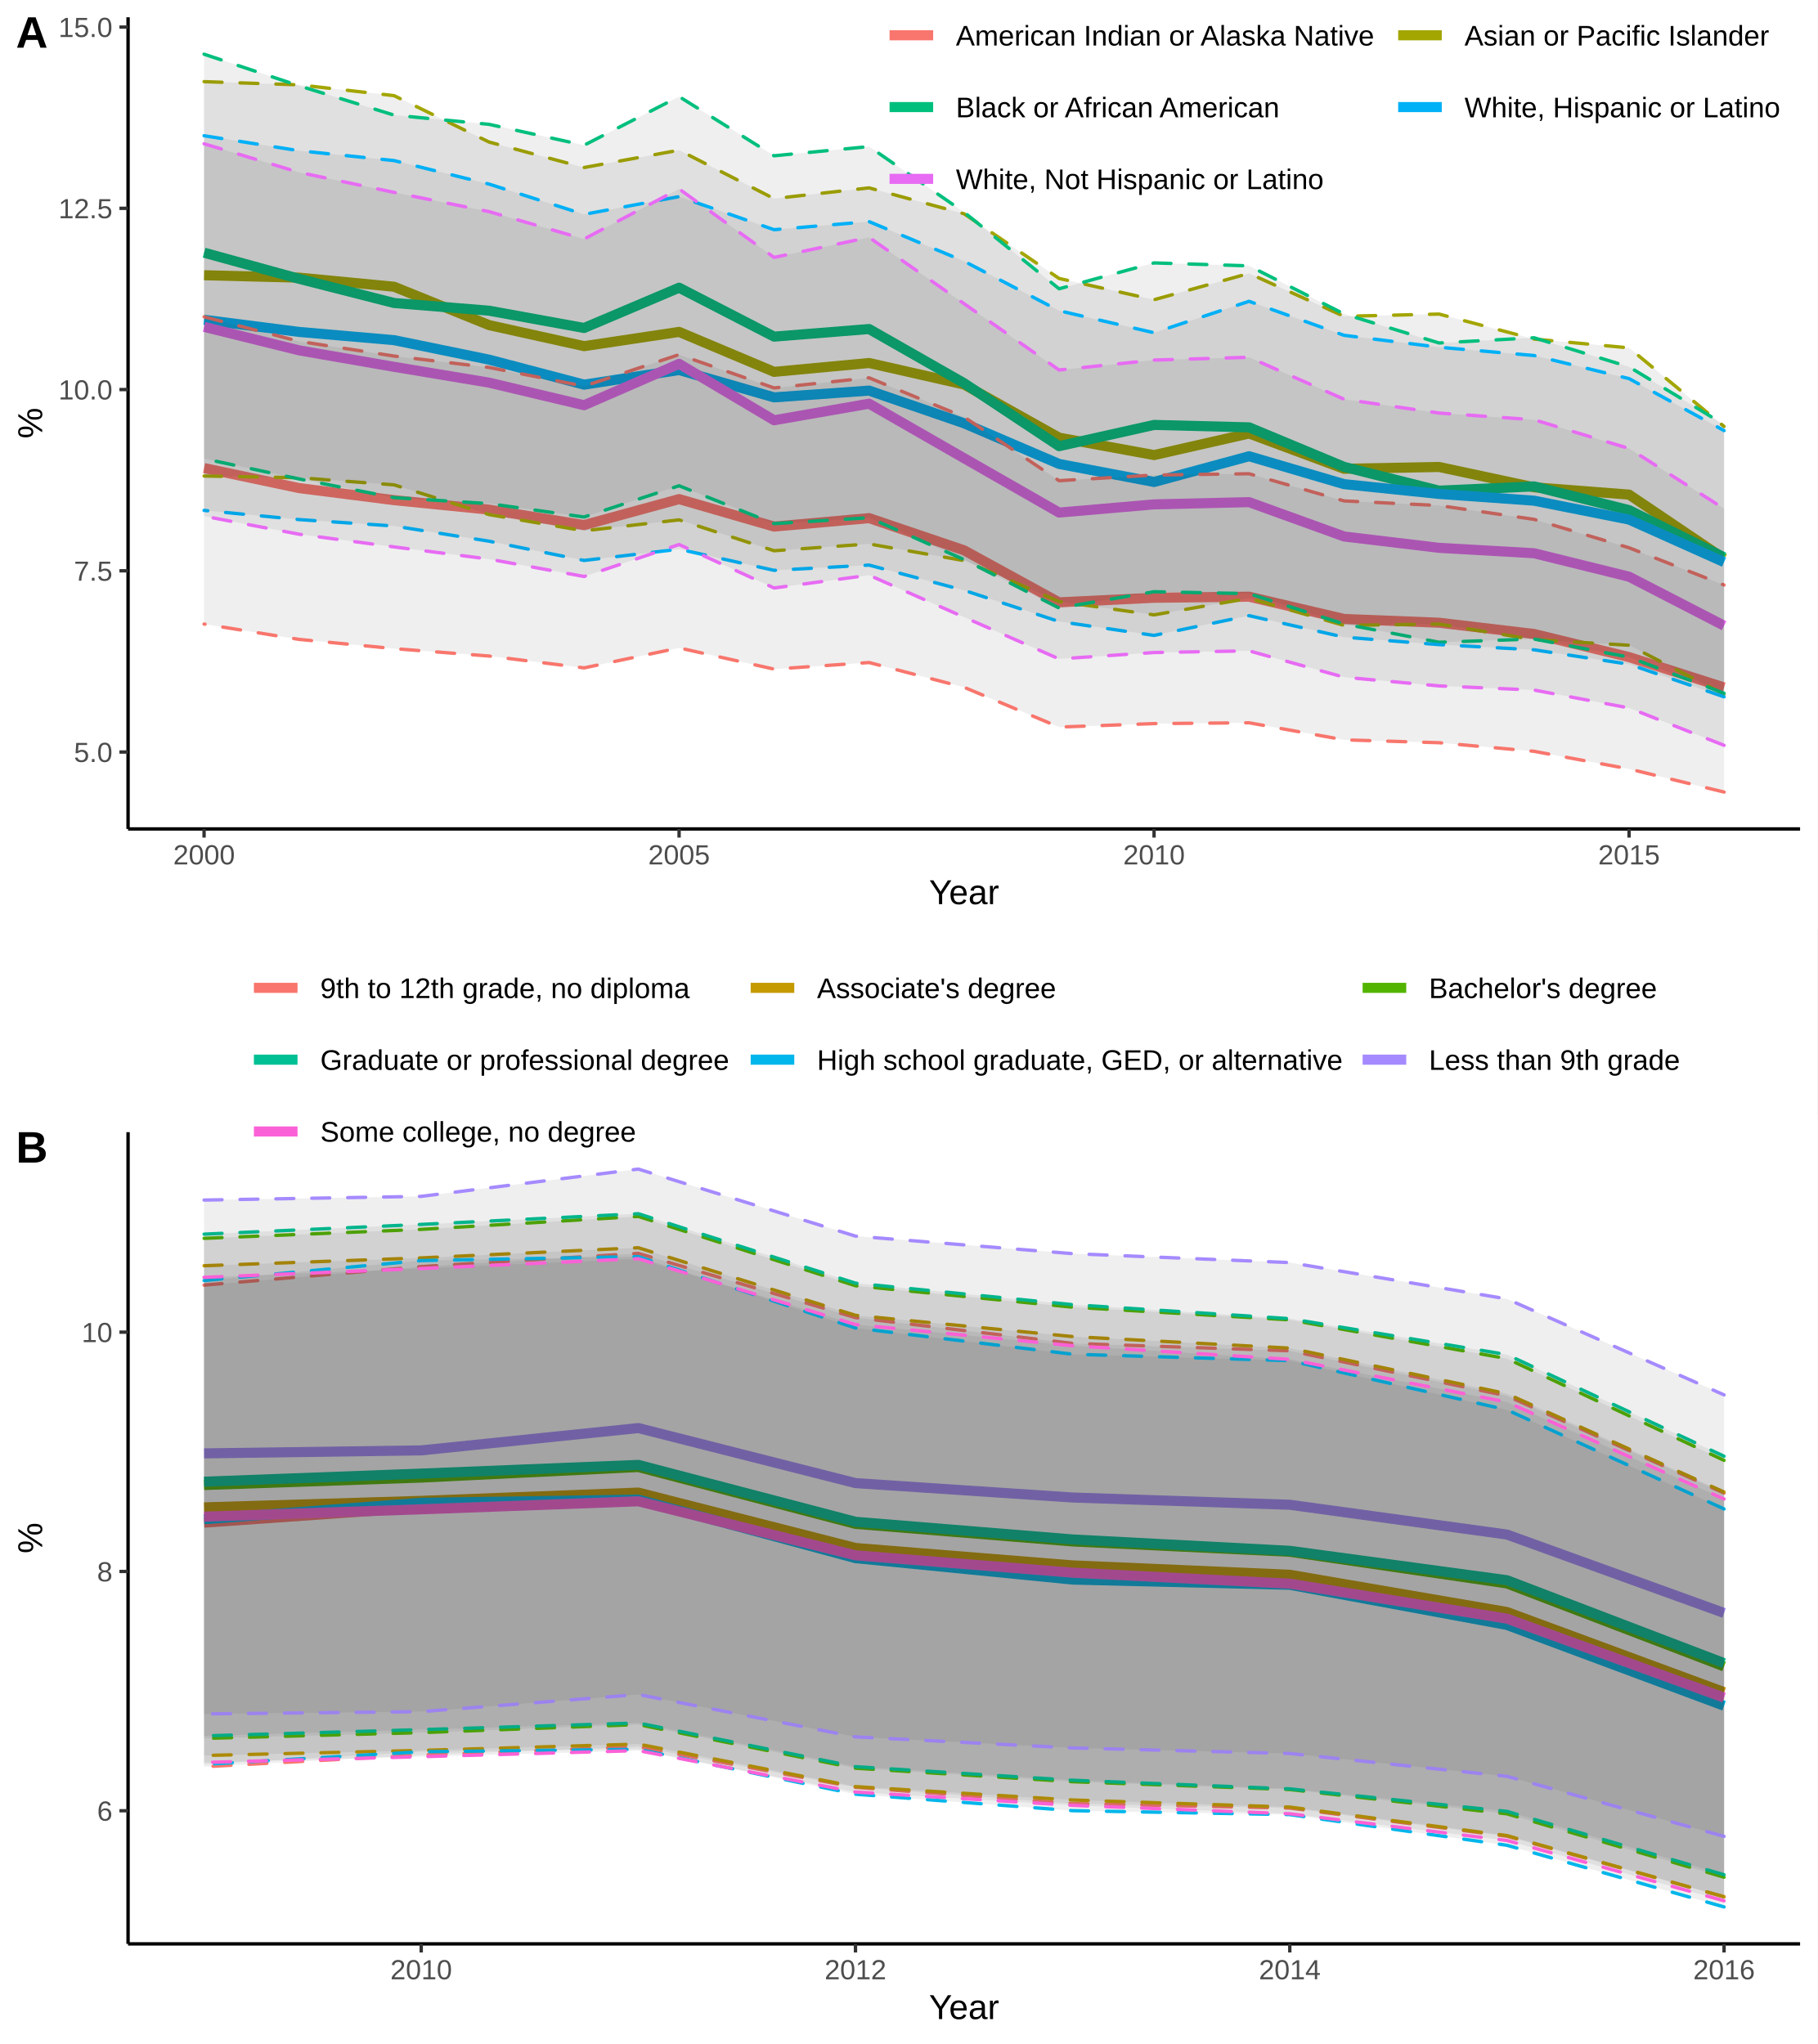
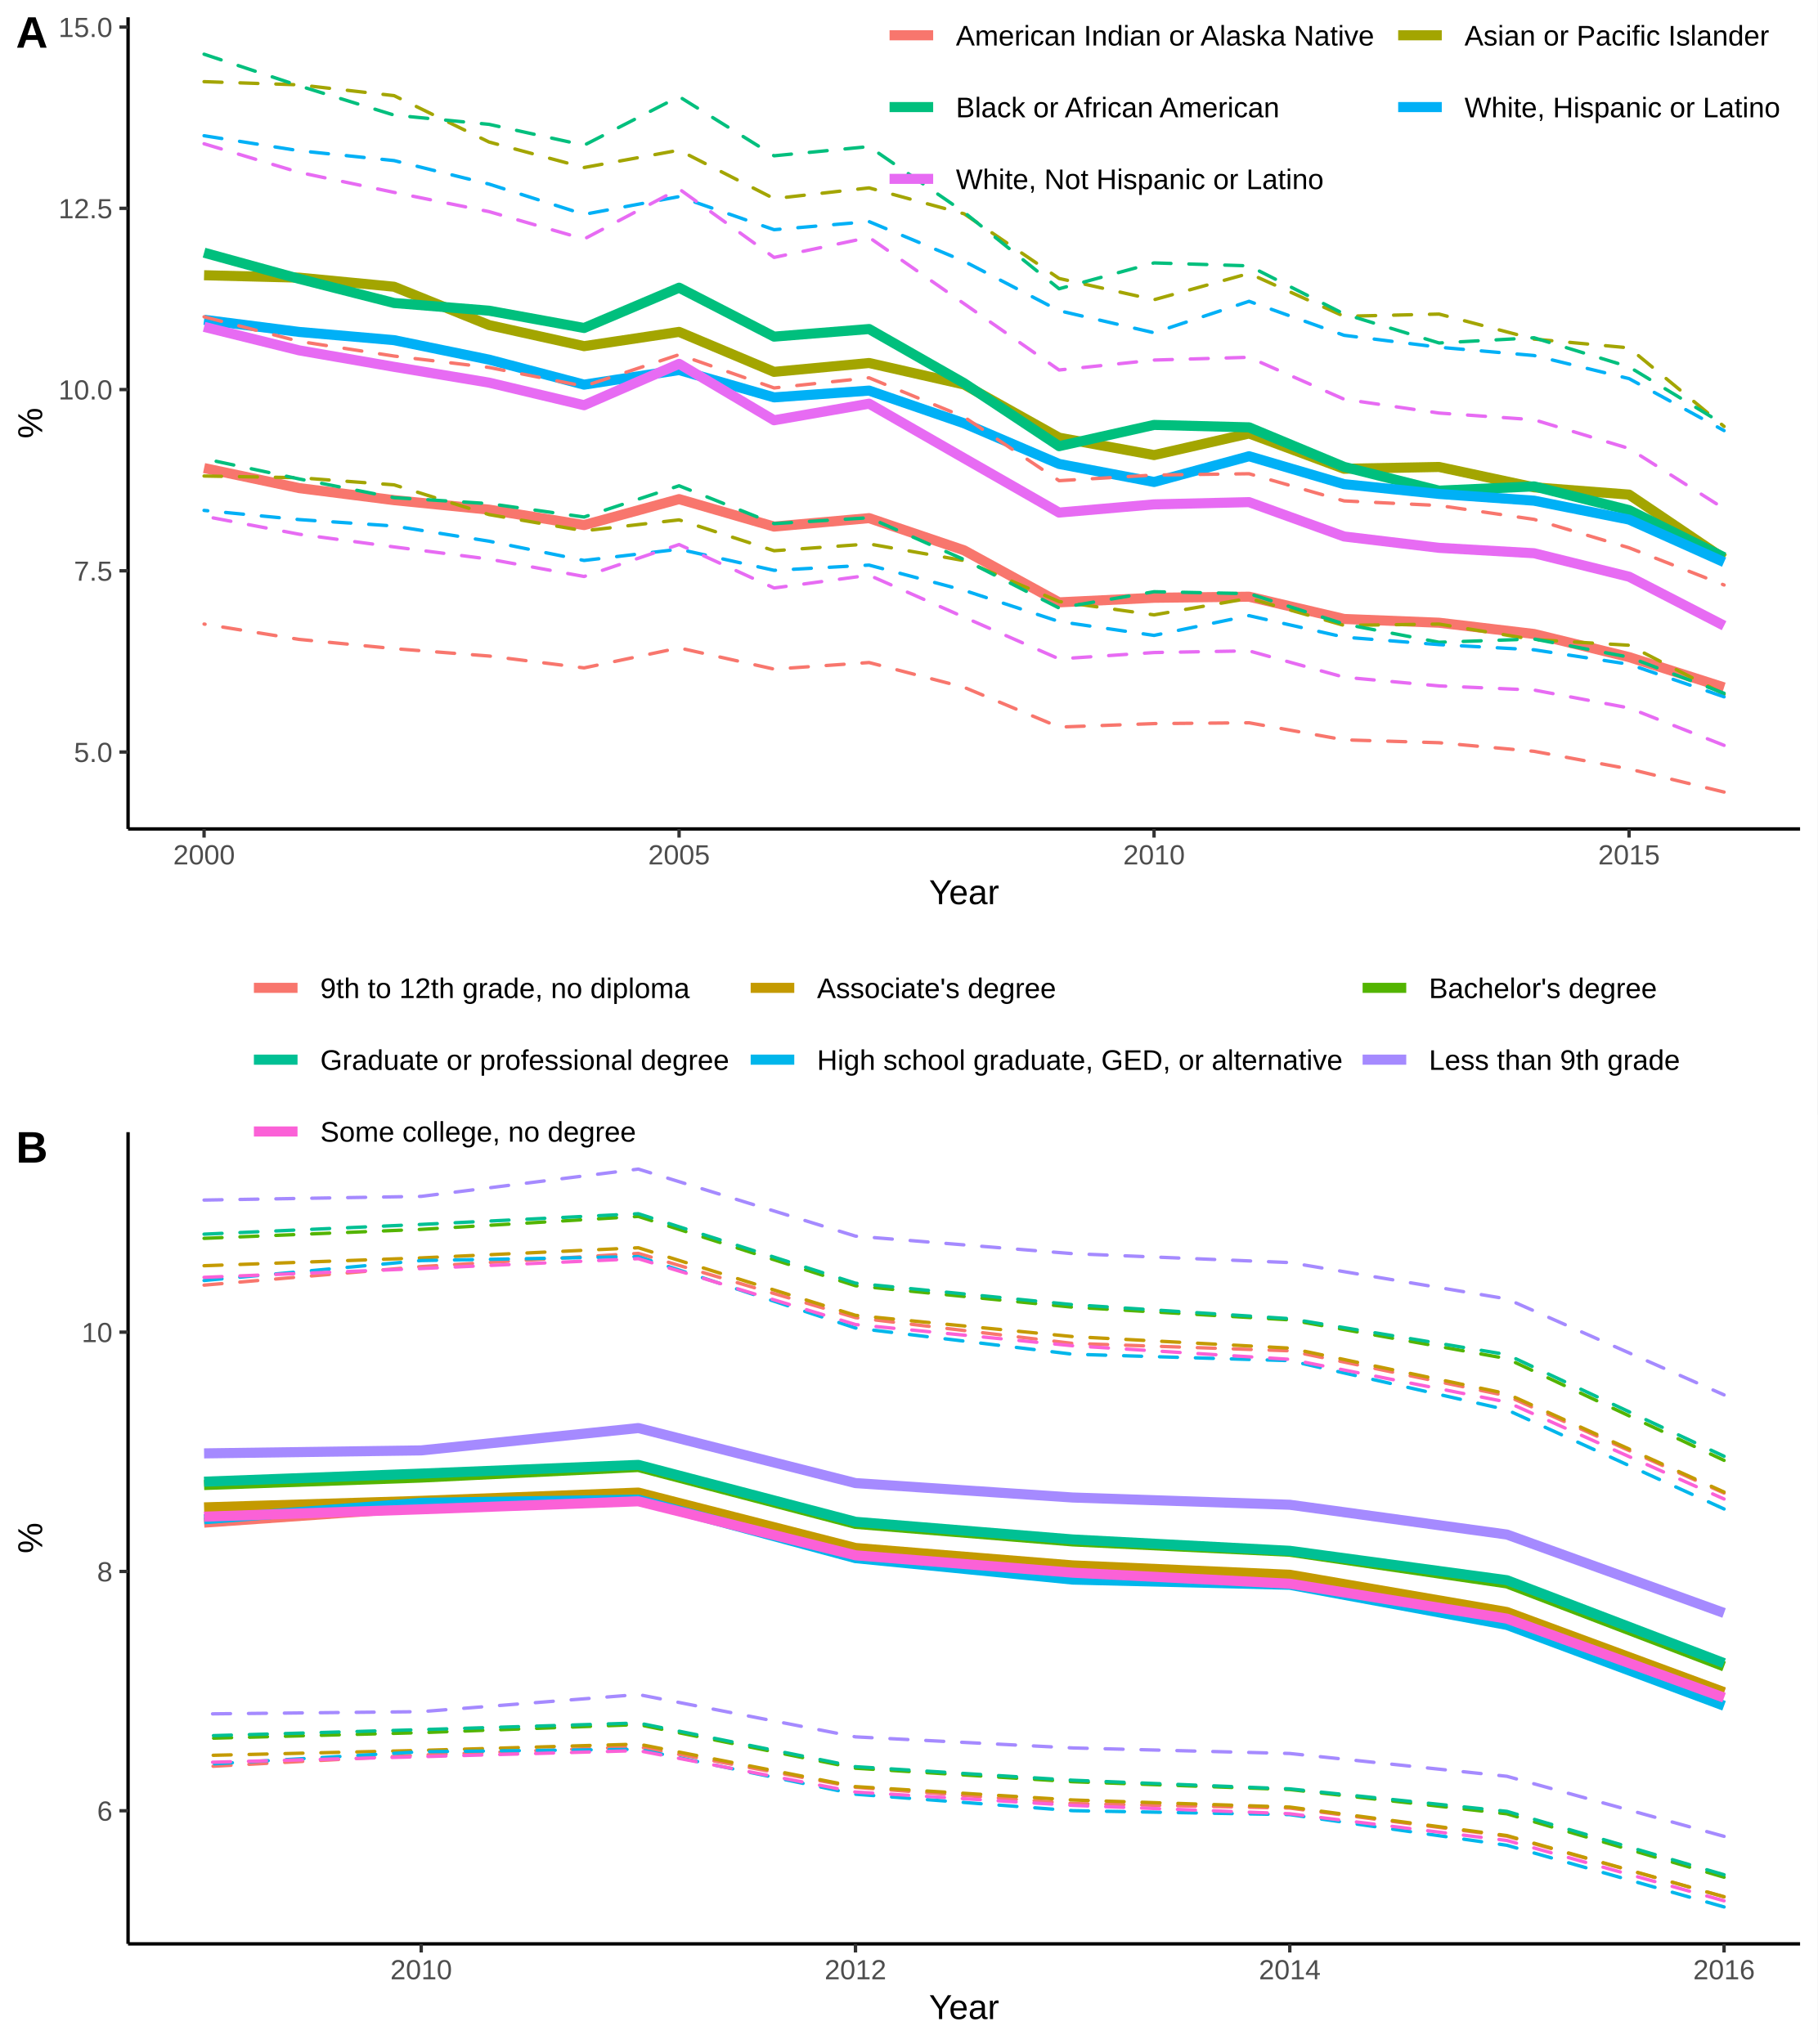
<svg xmlns="http://www.w3.org/2000/svg" class="svglite" width="576.00pt" height="648.00pt" viewBox="0 0 576.00 648.00">
  <defs>
    <style type="text/css">
    .svglite line, .svglite polyline, .svglite polygon, .svglite path, .svglite rect, .svglite circle {
      fill: none;
      stroke: #000000;
      stroke-linecap: round;
      stroke-linejoin: round;
      stroke-miterlimit: 10.00;
    }
  </style>
  </defs>
  <rect width="100%" height="100%" style="stroke: none; fill: #FFFFFF;" />
  <defs>
    <clipPath id="cpMC4wMHw1NzYuMDB8MC4wMHw2NDguMDA=">
      <rect x="0.00" y="0.00" width="576.00" height="648.00" />
    </clipPath>
  </defs>
  <g clip-path="url(#cpMC4wMHw1NzYuMDB8MC4wMHw2NDguMDA=)">
</g>
  <defs>
    <clipPath id="cpMC4wMHw1NzYuMDB8MC4wMHwyOTQuNTU=">
      <rect x="0.00" y="0.00" width="576.00" height="294.55" />
    </clipPath>
  </defs>
  <g clip-path="url(#cpMC4wMHw1NzYuMDB8MC4wMHwyOTQuNTU=)">
    <rect x="0.00" y="-0" width="576.00" height="294.55" style="stroke-width: 1.07; stroke: #FFFFFF; fill: #FFFFFF;" />
  </g>
  <g clip-path="url(#cpMC4wMHw1NzYuMDB8MC4wMHw2NDguMDA=)">
</g>
  <defs>
    <clipPath id="cpNDAuNTl8NTcwLjUyfDUuNDh8MjYyLjgw">
      <rect x="40.59" y="5.48" width="529.93" height="257.32" />
    </clipPath>
  </defs>
  <g clip-path="url(#cpNDAuNTl8NTcwLjUyfDUuNDh8MjYyLjgw)">
    <rect x="40.59" y="5.48" width="529.93" height="257.32" style="stroke-width: 1.07; stroke: none; fill: #FFFFFF;" />
    <polyline points="64.68,148.39 94.79,154.74 124.90,158.56 155.01,161.57 185.12,166.46 215.23,158.23 245.34,166.94 275.45,164.26 305.56,174.47 335.67,190.96 365.77,189.51 395.88,189.17 425.99,196.23 456.10,197.42 486.21,200.99 516.32,208.32 546.43,217.94 " style="stroke-width: 3.20; stroke: #F8766D; stroke-linecap: butt;" />
    <polyline points="64.68,87.26 94.79,88.02 124.90,90.90 155.01,103.07 185.12,109.74 215.23,105.22 245.34,117.89 275.45,115.08 305.56,121.90 335.67,138.75 365.77,144.27 395.88,137.43 425.99,148.61 456.10,148.04 486.21,154.49 516.32,156.80 546.43,177.13 " style="stroke-width: 3.20; stroke: #A3A500; stroke-linecap: butt;" />
    <polyline points="64.68,80.11 94.79,88.39 124.90,96.06 155.01,98.50 185.12,103.98 215.23,91.21 245.34,106.72 275.45,104.31 305.56,121.48 335.67,141.44 365.77,134.71 395.88,135.48 425.99,148.01 456.10,155.55 486.21,154.20 516.32,161.73 546.43,176.68 " style="stroke-width: 3.20; stroke: #00BF7D; stroke-linecap: butt;" />
    <polyline points="64.68,101.38 94.79,105.23 124.90,107.84 155.01,114.02 185.12,121.94 215.23,117.31 245.34,125.98 275.45,123.83 305.56,134.20 335.67,147.08 365.77,152.80 395.88,144.64 425.99,153.49 456.10,156.59 486.21,158.73 516.32,164.72 546.43,178.21 " style="stroke-width: 3.20; stroke: #00B0F6; stroke-linecap: butt;" />
    <polyline points="64.68,103.62 94.79,111.07 124.90,116.30 155.01,121.31 185.12,128.46 215.23,115.35 245.34,133.23 275.45,127.98 305.56,145.27 335.67,162.50 365.77,159.90 395.88,159.19 425.99,170.08 456.10,173.68 486.21,175.39 516.32,182.83 546.43,198.36 " style="stroke-width: 3.20; stroke: #E76BF3; stroke-linecap: butt;" />
-     <polygon points="64.68,100.44 94.79,108.21 124.90,112.88 155.01,116.49 185.12,122.43 215.23,112.43 245.34,122.99 275.45,119.77 305.56,132.19 335.67,152.39 365.77,150.60 395.88,150.19 425.99,158.80 456.10,160.26 486.21,164.65 516.32,173.66 546.43,185.46 546.43,251.10 516.32,243.77 486.21,238.18 456.10,235.46 425.99,234.55 395.88,229.14 365.77,229.40 335.67,230.50 305.56,217.89 275.45,210.04 245.34,212.13 215.23,205.40 185.12,211.74 155.01,207.98 124.90,205.63 94.79,202.70 64.68,197.84 " style="stroke-width: 0.00; stroke: none; fill: #333333; fill-opacity: 0.078;" />
+     <polyline points="64.68,100.44 94.79,108.21 124.90,112.88 155.01,116.49 185.12,122.43 215.23,112.43 245.34,122.99 275.45,119.77 305.56,132.19 335.67,152.39 365.77,150.60 395.88,150.19 425.99,158.80 456.10,160.26 486.21,164.65 516.32,173.66 546.43,185.46 546.43,251.10 516.32,243.77 486.21,238.18 456.10,235.46 425.99,234.55 395.88,229.14 365.77,229.40 335.67,230.50 305.56,217.89 275.45,210.04 245.34,212.13 215.23,205.40 185.12,211.74 155.01,207.98 124.90,205.63 94.79,202.70 64.68,197.84 64.68,100.44 " style="stroke-width: 0.00; stroke: none;" />
    <polyline points="64.68,100.44 94.79,108.21 124.90,112.88 155.01,116.49 185.12,122.43 215.23,112.43 245.34,122.99 275.45,119.77 305.56,132.19 335.67,152.39 365.77,150.60 395.88,150.19 425.99,158.80 456.10,160.26 486.21,164.65 516.32,173.66 546.43,185.46 " style="stroke-width: 1.07; stroke: #F8766D; stroke-dasharray: 5.69,5.69;" />
    <polyline points="546.43,251.10 516.32,243.77 486.21,238.18 456.10,235.46 425.99,234.55 395.88,229.14 365.77,229.40 335.67,230.50 305.56,217.89 275.45,210.04 245.34,212.13 215.23,205.40 185.12,211.74 155.01,207.98 124.90,205.63 94.79,202.70 64.68,197.84 " style="stroke-width: 1.07; stroke: #F8766D; stroke-dasharray: 5.69,5.69;" />
-     <polygon points="64.68,25.89 94.79,26.89 124.90,30.32 155.01,45.03 185.12,53.11 215.23,47.61 245.34,62.97 275.45,59.56 305.56,67.78 335.67,88.28 365.77,95.02 395.88,86.68 425.99,100.28 456.10,99.57 486.21,107.49 516.32,110.28 546.43,135.19 546.43,220.09 516.32,204.56 486.21,202.77 456.10,197.85 425.99,198.27 395.88,189.68 365.77,194.93 335.67,190.70 305.56,177.73 275.45,172.44 245.34,174.60 215.23,164.81 185.12,168.29 155.01,163.14 124.90,153.71 94.79,151.45 64.68,150.91 " style="stroke-width: 0.00; stroke: none; fill: #333333; fill-opacity: 0.078;" />
+     <polyline points="64.68,25.89 94.79,26.89 124.90,30.32 155.01,45.03 185.12,53.11 215.23,47.61 245.34,62.97 275.45,59.56 305.56,67.78 335.67,88.28 365.77,95.02 395.88,86.68 425.99,100.28 456.10,99.57 486.21,107.49 516.32,110.28 546.43,135.19 546.43,220.09 516.32,204.56 486.21,202.77 456.10,197.85 425.99,198.27 395.88,189.68 365.77,194.93 335.67,190.70 305.56,177.73 275.45,172.44 245.34,174.60 215.23,164.81 185.12,168.29 155.01,163.14 124.90,153.71 94.79,151.45 64.68,150.91 64.68,25.89 " style="stroke-width: 0.00; stroke: none;" />
    <polyline points="64.68,25.89 94.79,26.89 124.90,30.32 155.01,45.03 185.12,53.11 215.23,47.61 245.34,62.97 275.45,59.56 305.56,67.78 335.67,88.28 365.77,95.02 395.88,86.68 425.99,100.28 456.10,99.57 486.21,107.49 516.32,110.28 546.43,135.19 " style="stroke-width: 1.07; stroke: #A3A500; stroke-dasharray: 5.69,5.69;" />
    <polyline points="546.43,220.09 516.32,204.56 486.21,202.77 456.10,197.85 425.99,198.27 395.88,189.68 365.77,194.93 335.67,190.70 305.56,177.73 275.45,172.44 245.34,174.60 215.23,164.81 185.12,168.29 155.01,163.14 124.90,153.71 94.79,151.45 64.68,150.91 " style="stroke-width: 1.07; stroke: #A3A500; stroke-dasharray: 5.69,5.69;" />
-     <polygon points="64.68,17.18 94.79,27.20 124.90,36.49 155.01,39.42 185.12,46.04 215.23,30.62 245.34,49.39 275.45,46.47 305.56,67.28 335.67,91.55 365.77,83.35 395.88,84.28 425.99,99.54 456.10,108.73 486.21,107.08 516.32,116.30 546.43,134.59 546.43,219.78 516.32,208.34 486.21,202.58 456.10,203.61 425.99,197.83 395.88,188.20 365.77,187.59 335.67,192.76 305.56,177.40 275.45,164.14 245.34,166.00 215.23,154.00 185.12,163.90 155.01,159.66 124.90,157.76 94.79,151.83 64.68,145.42 " style="stroke-width: 0.00; stroke: none; fill: #333333; fill-opacity: 0.078;" />
+     <polyline points="64.68,17.18 94.79,27.20 124.90,36.49 155.01,39.42 185.12,46.04 215.23,30.62 245.34,49.39 275.45,46.47 305.56,67.28 335.67,91.55 365.77,83.35 395.88,84.28 425.99,99.54 456.10,108.73 486.21,107.08 516.32,116.30 546.43,134.59 546.43,219.78 516.32,208.34 486.21,202.58 456.10,203.61 425.99,197.83 395.88,188.20 365.77,187.59 335.67,192.76 305.56,177.40 275.45,164.14 245.34,166.00 215.23,154.00 185.12,163.90 155.01,159.66 124.90,157.76 94.79,151.83 64.68,145.42 64.68,17.18 " style="stroke-width: 0.00; stroke: none;" />
    <polyline points="64.68,17.18 94.79,27.20 124.90,36.49 155.01,39.42 185.12,46.04 215.23,30.62 245.34,49.39 275.45,46.47 305.56,67.28 335.67,91.55 365.77,83.35 395.88,84.28 425.99,99.54 456.10,108.73 486.21,107.08 516.32,116.30 546.43,134.59 " style="stroke-width: 1.07; stroke: #00BF7D; stroke-dasharray: 5.69,5.69;" />
    <polyline points="546.43,219.78 516.32,208.34 486.21,202.58 456.10,203.61 425.99,197.83 395.88,188.20 365.77,187.59 335.67,192.76 305.56,177.40 275.45,164.14 245.34,166.00 215.23,154.00 185.12,163.90 155.01,159.66 124.90,157.76 94.79,151.83 64.68,145.42 " style="stroke-width: 1.07; stroke: #00BF7D; stroke-dasharray: 5.69,5.69;" />
-     <polygon points="64.68,43.03 94.79,47.78 124.90,50.91 155.01,58.36 185.12,67.96 215.23,62.33 245.34,72.82 275.45,70.25 305.56,82.82 335.67,98.50 365.77,105.49 395.88,95.52 425.99,106.30 456.10,110.08 486.21,112.71 516.32,120.03 546.43,136.51 546.43,220.91 516.32,210.58 486.21,206.00 456.10,204.36 425.99,201.99 395.88,195.18 365.77,201.44 335.67,197.04 305.56,187.15 275.45,179.15 245.34,180.81 215.23,174.11 185.12,177.68 155.01,171.57 124.90,166.76 94.79,164.72 64.68,161.81 " style="stroke-width: 0.00; stroke: none; fill: #333333; fill-opacity: 0.078;" />
+     <polyline points="64.68,43.03 94.79,47.78 124.90,50.91 155.01,58.36 185.12,67.96 215.23,62.33 245.34,72.82 275.45,70.25 305.56,82.82 335.67,98.50 365.77,105.49 395.88,95.52 425.99,106.30 456.10,110.08 486.21,112.71 516.32,120.03 546.43,136.51 546.43,220.91 516.32,210.58 486.21,206.00 456.10,204.36 425.99,201.99 395.88,195.18 365.77,201.44 335.67,197.04 305.56,187.15 275.45,179.15 245.34,180.81 215.23,174.11 185.12,177.68 155.01,171.57 124.90,166.76 94.79,164.72 64.68,161.81 64.68,43.03 " style="stroke-width: 0.00; stroke: none;" />
    <polyline points="64.68,43.03 94.79,47.78 124.90,50.91 155.01,58.36 185.12,67.96 215.23,62.33 245.34,72.82 275.45,70.25 305.56,82.82 335.67,98.50 365.77,105.49 395.88,95.52 425.99,106.30 456.10,110.08 486.21,112.71 516.32,120.03 546.43,136.51 " style="stroke-width: 1.07; stroke: #00B0F6; stroke-dasharray: 5.69,5.69;" />
    <polyline points="546.43,220.91 516.32,210.58 486.21,206.00 456.10,204.36 425.99,201.99 395.88,195.18 365.77,201.44 335.67,197.04 305.56,187.15 275.45,179.15 245.34,180.81 215.23,174.11 185.12,177.68 155.01,171.57 124.90,166.76 94.79,164.72 64.68,161.81 " style="stroke-width: 1.07; stroke: #00B0F6; stroke-dasharray: 5.69,5.69;" />
-     <polygon points="64.68,45.58 94.79,54.64 124.90,60.99 155.01,67.09 185.12,75.78 215.23,59.89 245.34,81.61 275.45,75.26 305.56,96.28 335.67,117.30 365.77,114.15 395.88,113.27 425.99,126.56 456.10,130.95 486.21,133.07 516.32,142.18 546.43,161.25 546.43,236.29 516.32,224.44 486.21,218.76 456.10,217.45 425.99,214.69 395.88,206.34 365.77,206.87 335.67,208.89 305.56,195.66 275.45,182.35 245.34,186.41 215.23,172.63 185.12,182.76 155.01,177.25 124.90,173.39 94.79,169.36 64.68,163.64 " style="stroke-width: 0.00; stroke: none; fill: #333333; fill-opacity: 0.078;" />
+     <polyline points="64.68,45.58 94.79,54.64 124.90,60.99 155.01,67.09 185.12,75.78 215.23,59.89 245.34,81.61 275.45,75.26 305.56,96.28 335.67,117.30 365.77,114.15 395.88,113.27 425.99,126.56 456.10,130.95 486.21,133.07 516.32,142.18 546.43,161.25 546.43,236.29 516.32,224.44 486.21,218.76 456.10,217.45 425.99,214.69 395.88,206.34 365.77,206.87 335.67,208.89 305.56,195.66 275.45,182.35 245.34,186.41 215.23,172.63 185.12,182.76 155.01,177.25 124.90,173.39 94.79,169.36 64.68,163.64 64.68,45.58 " style="stroke-width: 0.00; stroke: none;" />
    <polyline points="64.68,45.58 94.79,54.64 124.90,60.99 155.01,67.09 185.12,75.78 215.23,59.89 245.34,81.61 275.45,75.26 305.56,96.28 335.67,117.30 365.77,114.15 395.88,113.27 425.99,126.56 456.10,130.95 486.21,133.07 516.32,142.18 546.43,161.25 " style="stroke-width: 1.07; stroke: #E76BF3; stroke-dasharray: 5.69,5.69;" />
    <polyline points="546.43,236.29 516.32,224.44 486.21,218.76 456.10,217.45 425.99,214.69 395.88,206.34 365.77,206.87 335.67,208.89 305.56,195.66 275.45,182.35 245.34,186.41 215.23,172.63 185.12,182.76 155.01,177.25 124.90,173.39 94.79,169.36 64.68,163.64 " style="stroke-width: 1.07; stroke: #E76BF3; stroke-dasharray: 5.69,5.69;" />
  </g>
  <g clip-path="url(#cpMC4wMHw1NzYuMDB8MC4wMHw2NDguMDA=)">
    <polyline points="40.59,262.80 40.59,5.48 " style="stroke-width: 1.07; stroke-linecap: butt;" />
    <text x="35.66" y="241.57" text-anchor="end" style="font-size: 8.80px; fill: #4D4D4D; font-family: Arial;" textLength="12.23px" lengthAdjust="spacingAndGlyphs">5.0</text>
    <text x="35.66" y="184.11" text-anchor="end" style="font-size: 8.80px; fill: #4D4D4D; font-family: Arial;" textLength="12.23px" lengthAdjust="spacingAndGlyphs">7.5</text>
    <text x="35.66" y="126.65" text-anchor="end" style="font-size: 8.80px; fill: #4D4D4D; font-family: Arial;" textLength="17.13px" lengthAdjust="spacingAndGlyphs">10.0</text>
    <text x="35.66" y="69.19" text-anchor="end" style="font-size: 8.80px; fill: #4D4D4D; font-family: Arial;" textLength="17.13px" lengthAdjust="spacingAndGlyphs">12.5</text>
    <text x="35.66" y="11.73" text-anchor="end" style="font-size: 8.80px; fill: #4D4D4D; font-family: Arial;" textLength="17.13px" lengthAdjust="spacingAndGlyphs">15.0</text>
    <polyline points="37.85,238.41 40.59,238.41 " style="stroke-width: 1.07; stroke: #333333; stroke-linecap: butt;" />
    <polyline points="37.85,180.95 40.59,180.95 " style="stroke-width: 1.07; stroke: #333333; stroke-linecap: butt;" />
    <polyline points="37.85,123.50 40.59,123.50 " style="stroke-width: 1.07; stroke: #333333; stroke-linecap: butt;" />
    <polyline points="37.85,66.04 40.59,66.04 " style="stroke-width: 1.07; stroke: #333333; stroke-linecap: butt;" />
    <polyline points="37.85,8.58 40.59,8.58 " style="stroke-width: 1.07; stroke: #333333; stroke-linecap: butt;" />
    <polyline points="40.59,262.80 570.52,262.80 " style="stroke-width: 1.07; stroke-linecap: butt;" />
    <polyline points="64.68,265.54 64.68,262.80 " style="stroke-width: 1.07; stroke: #333333; stroke-linecap: butt;" />
    <polyline points="215.23,265.54 215.23,262.80 " style="stroke-width: 1.07; stroke: #333333; stroke-linecap: butt;" />
    <polyline points="365.77,265.54 365.77,262.80 " style="stroke-width: 1.07; stroke: #333333; stroke-linecap: butt;" />
    <polyline points="516.32,265.54 516.32,262.80 " style="stroke-width: 1.07; stroke: #333333; stroke-linecap: butt;" />
    <text x="64.68" y="274.04" text-anchor="middle" style="font-size: 8.80px; fill: #4D4D4D; font-family: Arial;" textLength="19.58px" lengthAdjust="spacingAndGlyphs">2000</text>
    <text x="215.23" y="274.04" text-anchor="middle" style="font-size: 8.80px; fill: #4D4D4D; font-family: Arial;" textLength="19.58px" lengthAdjust="spacingAndGlyphs">2005</text>
    <text x="365.77" y="274.04" text-anchor="middle" style="font-size: 8.80px; fill: #4D4D4D; font-family: Arial;" textLength="19.58px" lengthAdjust="spacingAndGlyphs">2010</text>
    <text x="516.32" y="274.04" text-anchor="middle" style="font-size: 8.80px; fill: #4D4D4D; font-family: Arial;" textLength="19.58px" lengthAdjust="spacingAndGlyphs">2015</text>
    <text x="305.56" y="286.65" text-anchor="middle" style="font-size: 11.00px; font-family: Arial;" textLength="23.24px" lengthAdjust="spacingAndGlyphs">Year</text>
    <text transform="translate(13.37,134.14) rotate(-90)" text-anchor="middle" style="font-size: 11.00px; font-family: Arial;" textLength="9.78px" lengthAdjust="spacingAndGlyphs">%</text>
    <rect x="274.73" y="-8.41" width="294.81" height="79.24" style="stroke-width: 1.07; stroke: none;" />
    <line x1="281.94" y1="11.19" x2="295.76" y2="11.19" style="stroke-width: 3.20; stroke: #F8766D; stroke-linecap: butt;" />
    <line x1="443.14" y1="11.19" x2="456.96" y2="11.19" style="stroke-width: 3.20; stroke: #A3A500; stroke-linecap: butt;" />
    <line x1="281.94" y1="33.95" x2="295.76" y2="33.95" style="stroke-width: 3.20; stroke: #00BF7D; stroke-linecap: butt;" />
    <line x1="443.14" y1="33.95" x2="456.96" y2="33.95" style="stroke-width: 3.20; stroke: #00B0F6; stroke-linecap: butt;" />
    <line x1="281.94" y1="56.71" x2="295.76" y2="56.71" style="stroke-width: 3.20; stroke: #E76BF3; stroke-linecap: butt;" />
    <text x="302.97" y="14.42" style="font-size: 9.00px; font-family: Arial;" textLength="133.04px" lengthAdjust="spacingAndGlyphs">American Indian or Alaska Native</text>
    <text x="464.17" y="14.42" style="font-size: 9.00px; font-family: Arial;" textLength="96.53px" lengthAdjust="spacingAndGlyphs">Asian or Pacific Islander</text>
    <text x="302.97" y="37.18" style="font-size: 9.00px; font-family: Arial;" textLength="103.52px" lengthAdjust="spacingAndGlyphs">Black or African American</text>
    <text x="464.17" y="37.18" style="font-size: 9.00px; font-family: Arial;" textLength="100.03px" lengthAdjust="spacingAndGlyphs">White, Hispanic or Latino</text>
    <text x="302.97" y="59.94" style="font-size: 9.00px; font-family: Arial;" textLength="116.53px" lengthAdjust="spacingAndGlyphs">White, Not Hispanic or Latino</text>
    <text x="5.05" y="15.12" style="font-size: 14.00px; font-weight: bold; font-family: Arial;" textLength="10.11px" lengthAdjust="spacingAndGlyphs">A</text>
  </g>
  <defs>
    <clipPath id="cpMC4wMHw1NzYuMDB8MzUzLjQ1fDY0OC4wMA==">
      <rect x="0.00" y="353.45" width="576.00" height="294.55" />
    </clipPath>
  </defs>
  <g clip-path="url(#cpMC4wMHw1NzYuMDB8MzUzLjQ1fDY0OC4wMA==)">
    <rect x="0.00" y="353.45" width="576.00" height="294.55" style="stroke-width: 1.07; stroke: #FFFFFF; fill: #FFFFFF;" />
  </g>
  <g clip-path="url(#cpMC4wMHw1NzYuMDB8MC4wMHw2NDguMDA=)">
</g>
  <defs>
    <clipPath id="cpNDAuNTl8NTcwLjUyfDM1OC45M3w2MTYuMjU=">
      <rect x="40.59" y="358.93" width="529.93" height="257.32" />
    </clipPath>
  </defs>
  <g clip-path="url(#cpNDAuNTl8NTcwLjUyfDM1OC45M3w2MTYuMjU=)">
    <rect x="40.59" y="358.93" width="529.93" height="257.32" style="stroke-width: 1.07; stroke: none; fill: #FFFFFF;" />
    <polyline points="64.68,482.72 133.50,477.88 202.32,474.47 271.14,491.20 339.97,497.89 408.79,499.80 477.61,511.46 546.43,536.60 " style="stroke-width: 3.20; stroke: #F8766D; stroke-linecap: butt;" />
    <polyline points="64.68,477.88 133.50,475.81 202.32,473.19 271.14,490.75 339.97,496.27 408.79,499.24 477.61,511.05 546.43,536.46 " style="stroke-width: 3.20; stroke: #C49A00; stroke-linecap: butt;" />
    <polyline points="64.68,470.79 133.50,468.43 202.32,465.09 271.14,483.11 339.97,488.68 408.79,491.95 477.61,501.99 546.43,528.30 " style="stroke-width: 3.20; stroke: #53B400; stroke-linecap: butt;" />
    <polyline points="64.68,469.73 133.50,467.17 202.32,464.41 271.14,482.45 339.97,488.05 408.79,491.65 477.61,500.97 546.43,527.27 " style="stroke-width: 3.20; stroke: #00C094; stroke-linecap: butt;" />
    <polyline points="64.68,481.64 133.50,476.43 202.32,475.42 271.14,493.97 339.97,500.77 408.79,502.42 477.61,515.15 546.43,540.77 " style="stroke-width: 3.20; stroke: #00B6EB; stroke-linecap: butt;" />
    <polyline points="64.68,460.76 133.50,459.81 202.32,452.73 271.14,470.18 339.97,474.75 408.79,477.05 477.61,486.49 546.43,511.36 " style="stroke-width: 3.20; stroke: #A58AFF; stroke-linecap: butt;" />
    <polyline points="64.68,480.82 133.50,478.49 202.32,475.95 271.14,493.07 339.97,498.58 408.79,502.07 477.61,513.15 546.43,538.20 " style="stroke-width: 3.20; stroke: #FB61D7; stroke-linecap: butt;" />
-     <polygon points="64.68,407.42 133.50,401.54 202.32,397.35 271.14,417.72 339.97,425.89 408.79,428.24 477.61,442.52 546.43,473.34 546.43,601.33 477.61,582.13 408.79,573.21 339.97,571.77 271.14,566.63 202.32,553.77 133.50,556.38 64.68,560.10 " style="stroke-width: 0.00; stroke: none; fill: #333333; fill-opacity: 0.078;" />
+     <polyline points="64.68,407.42 133.50,401.54 202.32,397.35 271.14,417.72 339.97,425.89 408.79,428.24 477.61,442.52 546.43,473.34 546.43,601.33 477.61,582.13 408.79,573.21 339.97,571.77 271.14,566.63 202.32,553.77 133.50,556.38 64.68,560.10 64.68,407.42 " style="stroke-width: 0.00; stroke: none;" />
    <polyline points="64.68,407.42 133.50,401.54 202.32,397.35 271.14,417.72 339.97,425.89 408.79,428.24 477.61,442.52 546.43,473.34 " style="stroke-width: 1.07; stroke: #F8766D; stroke-dasharray: 5.69,5.69;" />
    <polyline points="546.43,601.33 477.61,582.13 408.79,573.21 339.97,571.77 271.14,566.63 202.32,553.77 133.50,556.38 64.68,560.10 " style="stroke-width: 1.07; stroke: #F8766D; stroke-dasharray: 5.69,5.69;" />
-     <polygon points="64.68,401.27 133.50,398.79 202.32,395.57 271.14,416.99 339.97,423.73 408.79,427.39 477.61,441.84 546.43,473.02 546.43,601.32 477.61,581.92 408.79,572.89 339.97,570.64 271.14,566.40 202.32,552.92 133.50,554.92 64.68,556.54 " style="stroke-width: 0.00; stroke: none; fill: #333333; fill-opacity: 0.078;" />
+     <polyline points="64.68,401.27 133.50,398.79 202.32,395.57 271.14,416.99 339.97,423.73 408.79,427.39 477.61,441.84 546.43,473.02 546.43,601.32 477.61,581.92 408.79,572.89 339.97,570.64 271.14,566.40 202.32,552.92 133.50,554.92 64.68,556.54 64.68,401.27 " style="stroke-width: 0.00; stroke: none;" />
    <polyline points="64.68,401.27 133.50,398.79 202.32,395.57 271.14,416.99 339.97,423.73 408.79,427.39 477.61,441.84 546.43,473.02 " style="stroke-width: 1.07; stroke: #C49A00; stroke-dasharray: 5.69,5.69;" />
    <polyline points="546.43,601.32 477.61,581.92 408.79,572.89 339.97,570.64 271.14,566.40 202.32,552.92 133.50,554.92 64.68,556.54 " style="stroke-width: 1.07; stroke: #C49A00; stroke-dasharray: 5.69,5.69;" />
-     <polygon points="64.68,392.59 133.50,389.74 202.32,385.64 271.14,407.61 339.97,414.41 408.79,418.43 477.61,430.71 546.43,462.97 546.43,595.12 477.61,575.03 408.79,567.33 339.97,564.85 271.14,560.57 202.32,546.74 133.50,549.29 64.68,551.12 " style="stroke-width: 0.00; stroke: none; fill: #333333; fill-opacity: 0.078;" />
+     <polyline points="64.68,392.59 133.50,389.74 202.32,385.64 271.14,407.61 339.97,414.41 408.79,418.43 477.61,430.71 546.43,462.97 546.43,595.12 477.61,575.03 408.79,567.33 339.97,564.85 271.14,560.57 202.32,546.74 133.50,549.29 64.68,551.12 64.68,392.59 " style="stroke-width: 0.00; stroke: none;" />
    <polyline points="64.68,392.59 133.50,389.74 202.32,385.64 271.14,407.61 339.97,414.41 408.79,418.43 477.61,430.71 546.43,462.97 " style="stroke-width: 1.07; stroke: #53B400; stroke-dasharray: 5.69,5.69;" />
    <polyline points="546.43,595.12 477.61,575.03 408.79,567.33 339.97,564.85 271.14,560.57 202.32,546.74 133.50,549.29 64.68,551.12 " style="stroke-width: 1.07; stroke: #53B400; stroke-dasharray: 5.69,5.69;" />
-     <polygon points="64.68,391.26 133.50,388.17 202.32,384.78 271.14,406.80 339.97,413.61 408.79,418.05 477.61,429.44 546.43,461.67 546.43,594.34 477.61,574.25 408.79,567.12 339.97,564.38 271.14,560.08 202.32,546.23 133.50,548.34 64.68,550.32 " style="stroke-width: 0.00; stroke: none; fill: #333333; fill-opacity: 0.078;" />
+     <polyline points="64.68,391.26 133.50,388.17 202.32,384.78 271.14,406.80 339.97,413.61 408.79,418.05 477.61,429.44 546.43,461.67 546.43,594.34 477.61,574.25 408.79,567.12 339.97,564.38 271.14,560.08 202.32,546.23 133.50,548.34 64.68,550.32 64.68,391.26 " style="stroke-width: 0.00; stroke: none;" />
    <polyline points="64.68,391.26 133.50,388.17 202.32,384.78 271.14,406.80 339.97,413.61 408.79,418.05 477.61,429.44 546.43,461.67 " style="stroke-width: 1.07; stroke: #00C094; stroke-dasharray: 5.69,5.69;" />
    <polyline points="546.43,594.34 477.61,574.25 408.79,567.12 339.97,564.38 271.14,560.08 202.32,546.23 133.50,548.34 64.68,550.32 " style="stroke-width: 1.07; stroke: #00C094; stroke-dasharray: 5.69,5.69;" />
-     <polygon points="64.68,405.95 133.50,399.63 202.32,398.38 271.14,421.01 339.97,429.32 408.79,431.36 477.61,446.95 546.43,478.38 546.43,604.55 477.61,585.00 408.79,575.28 339.97,574.03 271.14,568.81 202.32,554.58 133.50,555.35 64.68,559.36 " style="stroke-width: 0.00; stroke: none; fill: #333333; fill-opacity: 0.078;" />
+     <polyline points="64.68,405.95 133.50,399.63 202.32,398.38 271.14,421.01 339.97,429.32 408.79,431.36 477.61,446.95 546.43,478.38 546.43,604.55 477.61,585.00 408.79,575.28 339.97,574.03 271.14,568.81 202.32,554.58 133.50,555.35 64.68,559.36 64.68,405.95 " style="stroke-width: 0.00; stroke: none;" />
    <polyline points="64.68,405.95 133.50,399.63 202.32,398.38 271.14,421.01 339.97,429.32 408.79,431.36 477.61,446.95 546.43,478.38 " style="stroke-width: 1.07; stroke: #00B6EB; stroke-dasharray: 5.69,5.69;" />
    <polyline points="546.43,604.55 477.61,585.00 408.79,575.28 339.97,574.03 271.14,568.81 202.32,554.58 133.50,555.35 64.68,559.36 " style="stroke-width: 1.07; stroke: #00B6EB; stroke-dasharray: 5.69,5.69;" />
-     <polygon points="64.68,380.45 133.50,379.28 202.32,370.63 271.14,391.88 339.97,397.44 408.79,400.27 477.61,411.79 546.43,442.21 546.43,582.17 477.61,563.13 408.79,555.90 339.97,554.14 271.14,550.63 202.32,537.21 133.50,542.64 64.68,543.36 " style="stroke-width: 0.00; stroke: none; fill: #333333; fill-opacity: 0.078;" />
+     <polyline points="64.68,380.45 133.50,379.28 202.32,370.63 271.14,391.88 339.97,397.44 408.79,400.27 477.61,411.79 546.43,442.21 546.43,582.17 477.61,563.13 408.79,555.90 339.97,554.14 271.14,550.63 202.32,537.21 133.50,542.64 64.68,543.36 64.68,380.45 " style="stroke-width: 0.00; stroke: none;" />
    <polyline points="64.68,380.45 133.50,379.28 202.32,370.63 271.14,391.88 339.97,397.44 408.79,400.27 477.61,411.79 546.43,442.21 " style="stroke-width: 1.07; stroke: #A58AFF; stroke-dasharray: 5.69,5.69;" />
    <polyline points="546.43,582.17 477.61,563.13 408.79,555.90 339.97,554.14 271.14,550.63 202.32,537.21 133.50,542.64 64.68,543.36 " style="stroke-width: 1.07; stroke: #A58AFF; stroke-dasharray: 5.69,5.69;" />
-     <polygon points="64.68,404.95 133.50,402.16 202.32,399.04 271.14,419.91 339.97,426.64 408.79,430.94 477.61,444.49 546.43,475.22 546.43,602.60 477.61,583.48 408.79,575.00 339.97,572.35 271.14,568.12 202.32,554.99 133.50,556.92 64.68,558.74 " style="stroke-width: 0.00; stroke: none; fill: #333333; fill-opacity: 0.078;" />
+     <polyline points="64.68,404.95 133.50,402.16 202.32,399.04 271.14,419.91 339.97,426.64 408.79,430.94 477.61,444.49 546.43,475.22 546.43,602.60 477.61,583.48 408.79,575.00 339.97,572.35 271.14,568.12 202.32,554.99 133.50,556.92 64.68,558.74 64.68,404.95 " style="stroke-width: 0.00; stroke: none;" />
    <polyline points="64.68,404.95 133.50,402.16 202.32,399.04 271.14,419.91 339.97,426.64 408.79,430.94 477.61,444.49 546.43,475.22 " style="stroke-width: 1.07; stroke: #FB61D7; stroke-dasharray: 5.69,5.69;" />
    <polyline points="546.43,602.60 477.61,583.48 408.79,575.00 339.97,572.35 271.14,568.12 202.32,554.99 133.50,556.92 64.68,558.74 " style="stroke-width: 1.07; stroke: #FB61D7; stroke-dasharray: 5.69,5.69;" />
  </g>
  <g clip-path="url(#cpMC4wMHw1NzYuMDB8MC4wMHw2NDguMDA=)">
    <polyline points="40.59,616.25 40.59,358.93 " style="stroke-width: 1.07; stroke-linecap: butt;" />
    <text x="35.66" y="577.20" text-anchor="end" style="font-size: 8.80px; fill: #4D4D4D; font-family: Arial;" textLength="4.90px" lengthAdjust="spacingAndGlyphs">6</text>
    <text x="35.66" y="501.34" text-anchor="end" style="font-size: 8.80px; fill: #4D4D4D; font-family: Arial;" textLength="4.90px" lengthAdjust="spacingAndGlyphs">8</text>
    <text x="35.66" y="425.48" text-anchor="end" style="font-size: 8.80px; fill: #4D4D4D; font-family: Arial;" textLength="9.79px" lengthAdjust="spacingAndGlyphs">10</text>
    <polyline points="37.85,574.05 40.59,574.05 " style="stroke-width: 1.07; stroke: #333333; stroke-linecap: butt;" />
    <polyline points="37.85,498.19 40.59,498.19 " style="stroke-width: 1.07; stroke: #333333; stroke-linecap: butt;" />
    <polyline points="37.85,422.33 40.59,422.33 " style="stroke-width: 1.07; stroke: #333333; stroke-linecap: butt;" />
    <polyline points="40.59,616.25 570.52,616.25 " style="stroke-width: 1.07; stroke-linecap: butt;" />
    <polyline points="133.50,618.99 133.50,616.25 " style="stroke-width: 1.07; stroke: #333333; stroke-linecap: butt;" />
    <polyline points="271.14,618.99 271.14,616.25 " style="stroke-width: 1.07; stroke: #333333; stroke-linecap: butt;" />
    <polyline points="408.79,618.99 408.79,616.25 " style="stroke-width: 1.07; stroke: #333333; stroke-linecap: butt;" />
    <polyline points="546.43,618.99 546.43,616.25 " style="stroke-width: 1.07; stroke: #333333; stroke-linecap: butt;" />
    <text x="133.50" y="627.49" text-anchor="middle" style="font-size: 8.80px; fill: #4D4D4D; font-family: Arial;" textLength="19.58px" lengthAdjust="spacingAndGlyphs">2010</text>
    <text x="271.14" y="627.49" text-anchor="middle" style="font-size: 8.80px; fill: #4D4D4D; font-family: Arial;" textLength="19.58px" lengthAdjust="spacingAndGlyphs">2012</text>
    <text x="408.79" y="627.49" text-anchor="middle" style="font-size: 8.80px; fill: #4D4D4D; font-family: Arial;" textLength="19.58px" lengthAdjust="spacingAndGlyphs">2014</text>
    <text x="546.43" y="627.49" text-anchor="middle" style="font-size: 8.80px; fill: #4D4D4D; font-family: Arial;" textLength="19.58px" lengthAdjust="spacingAndGlyphs">2016</text>
    <text x="305.56" y="640.10" text-anchor="middle" style="font-size: 11.00px; font-family: Arial;" textLength="23.24px" lengthAdjust="spacingAndGlyphs">Year</text>
    <text transform="translate(13.37,487.59) rotate(-90)" text-anchor="middle" style="font-size: 11.00px; font-family: Arial;" textLength="9.78px" lengthAdjust="spacingAndGlyphs">%</text>
    <rect x="73.27" y="293.58" width="464.58" height="79.24" style="stroke-width: 1.07; stroke: none;" />
    <line x1="80.47" y1="313.18" x2="94.30" y2="313.18" style="stroke-width: 3.20; stroke: #F8766D; stroke-linecap: butt;" />
    <line x1="237.92" y1="313.18" x2="251.74" y2="313.18" style="stroke-width: 3.20; stroke: #C49A00; stroke-linecap: butt;" />
    <line x1="431.87" y1="313.18" x2="445.70" y2="313.18" style="stroke-width: 3.20; stroke: #53B400; stroke-linecap: butt;" />
    <line x1="80.47" y1="335.94" x2="94.30" y2="335.94" style="stroke-width: 3.20; stroke: #00C094; stroke-linecap: butt;" />
    <line x1="237.92" y1="335.94" x2="251.74" y2="335.94" style="stroke-width: 3.20; stroke: #00B6EB; stroke-linecap: butt;" />
    <line x1="431.87" y1="335.94" x2="445.70" y2="335.94" style="stroke-width: 3.20; stroke: #A58AFF; stroke-linecap: butt;" />
    <line x1="80.47" y1="358.70" x2="94.30" y2="358.70" style="stroke-width: 3.20; stroke: #FB61D7; stroke-linecap: butt;" />
    <text x="101.51" y="316.41" style="font-size: 9.00px; font-family: Arial;" textLength="117.04px" lengthAdjust="spacingAndGlyphs">9th to 12th grade, no diploma</text>
    <text x="258.95" y="316.41" style="font-size: 9.00px; font-family: Arial;" textLength="75.75px" lengthAdjust="spacingAndGlyphs">Associate's degree</text>
    <text x="452.90" y="316.41" style="font-size: 9.00px; font-family: Arial;" textLength="72.25px" lengthAdjust="spacingAndGlyphs">Bachelor's degree</text>
    <text x="101.51" y="339.17" style="font-size: 9.00px; font-family: Arial;" textLength="129.54px" lengthAdjust="spacingAndGlyphs">Graduate or professional degree</text>
    <text x="258.95" y="339.17" style="font-size: 9.00px; font-family: Arial;" textLength="166.55px" lengthAdjust="spacingAndGlyphs">High school graduate, GED, or alternative</text>
    <text x="452.90" y="339.17" style="font-size: 9.00px; font-family: Arial;" textLength="79.53px" lengthAdjust="spacingAndGlyphs">Less than 9th grade</text>
    <text x="101.51" y="361.93" style="font-size: 9.00px; font-family: Arial;" textLength="100.04px" lengthAdjust="spacingAndGlyphs">Some college, no degree</text>
    <text x="5.05" y="368.57" style="font-size: 14.00px; font-weight: bold; font-family: Arial;" textLength="10.11px" lengthAdjust="spacingAndGlyphs">B</text>
  </g>
</svg>
